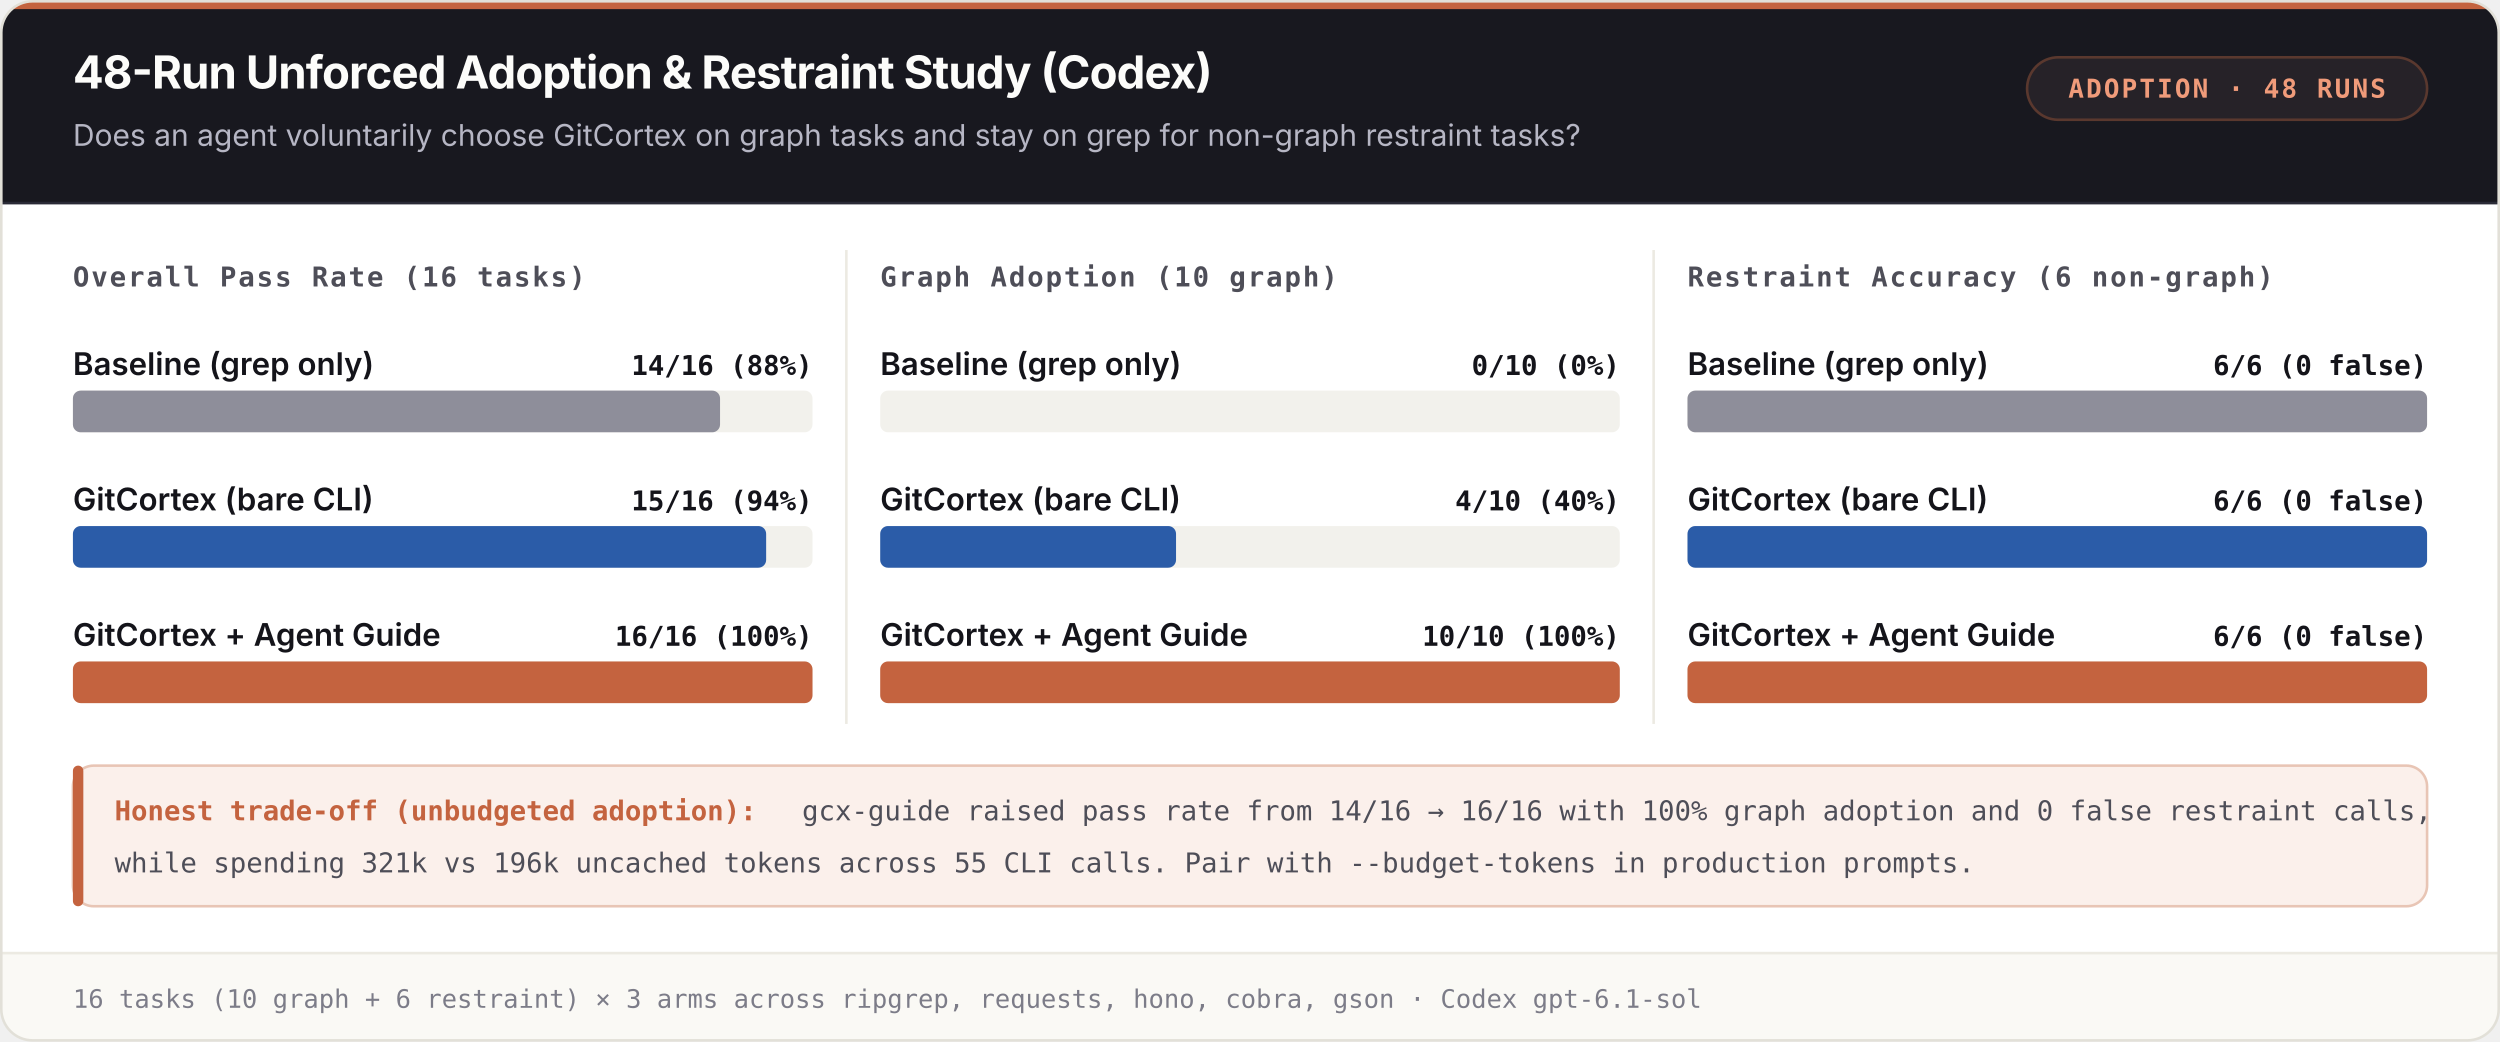
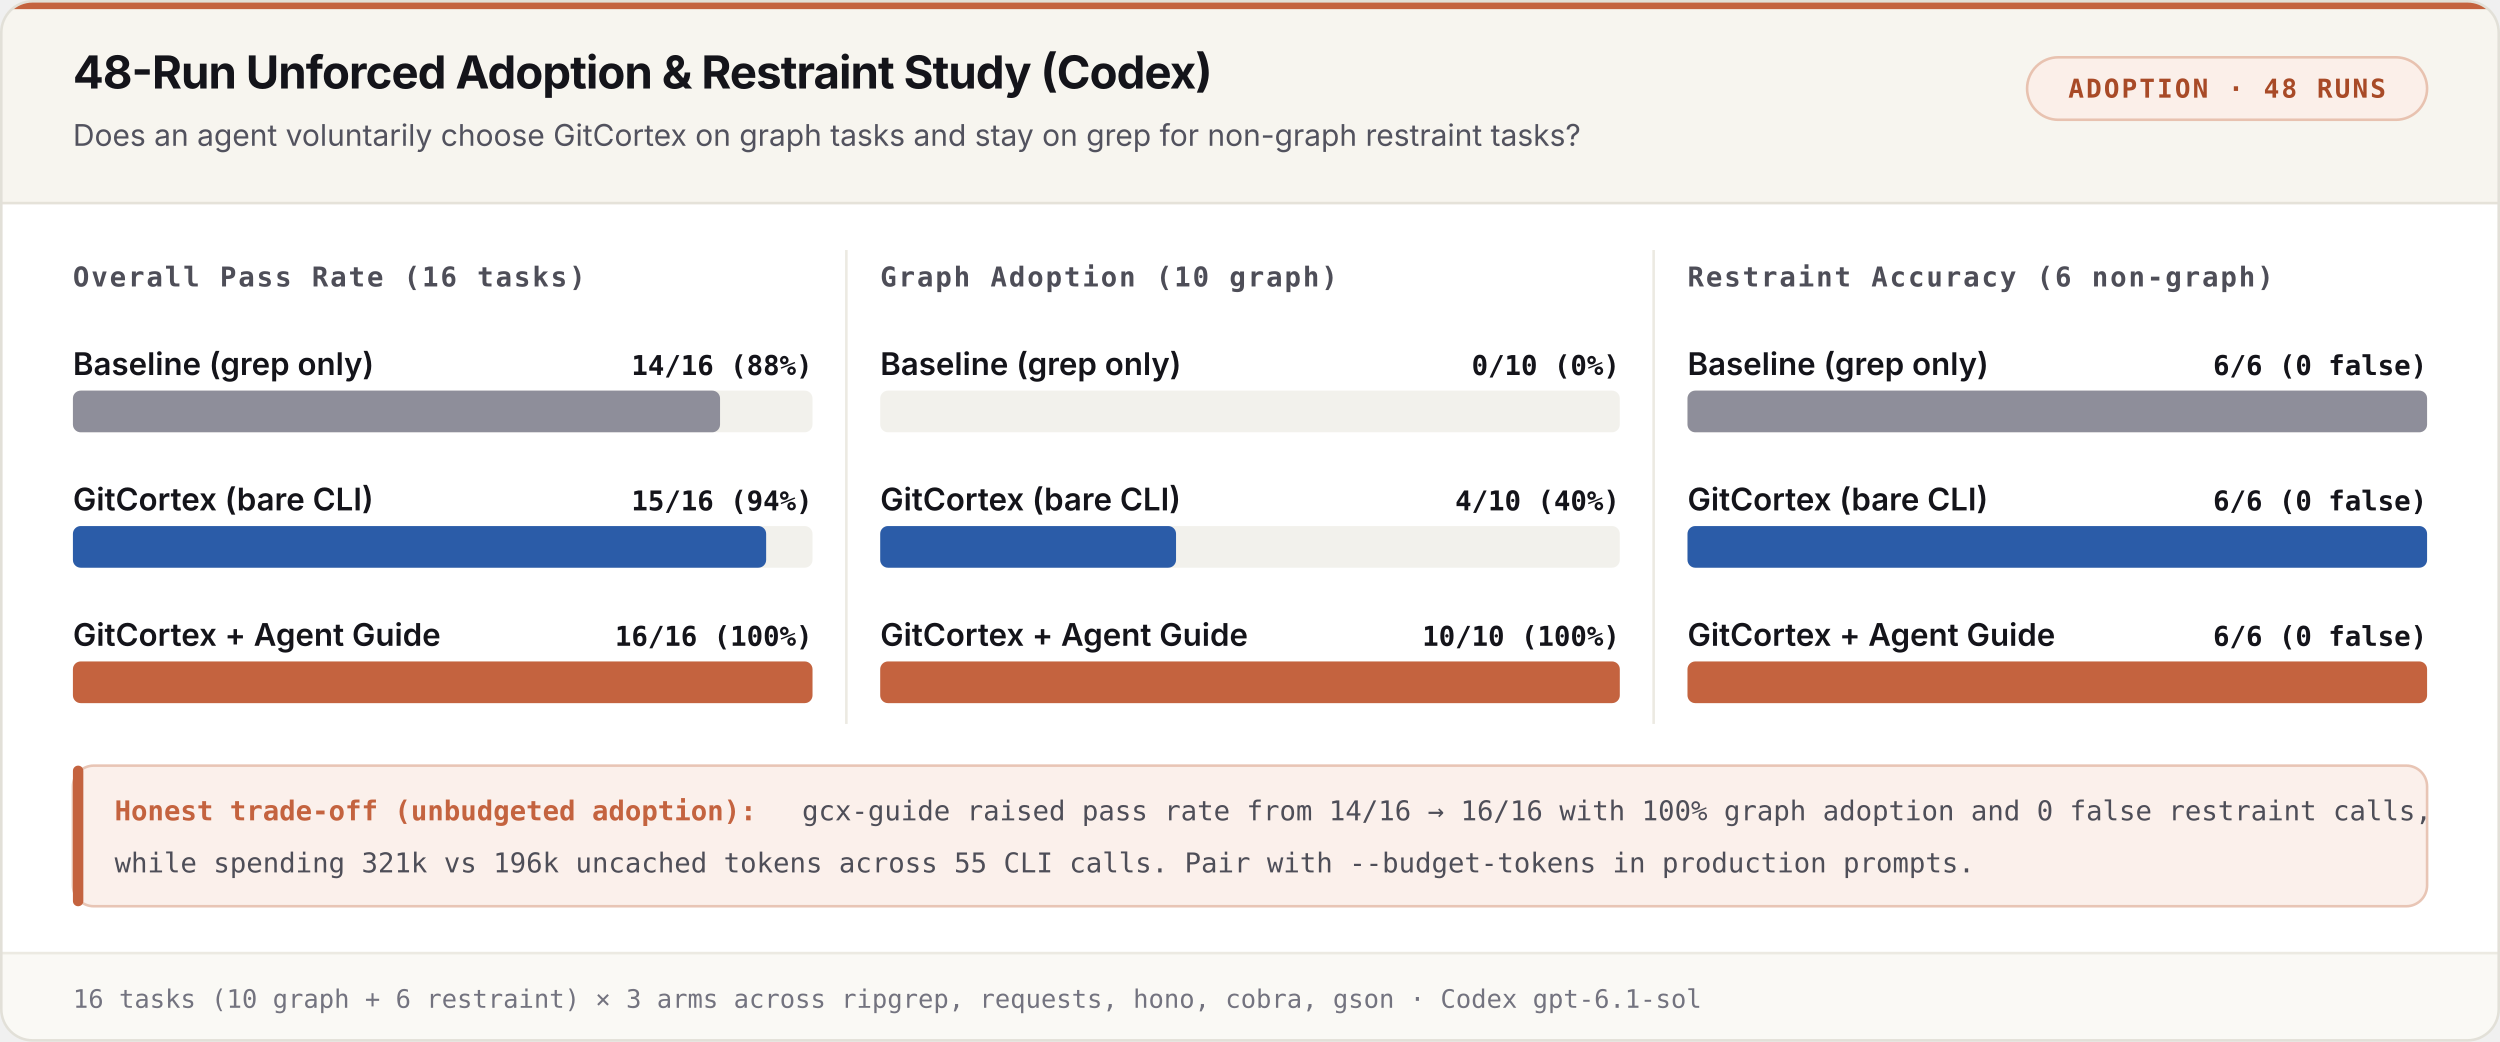
<svg xmlns="http://www.w3.org/2000/svg" viewBox="0 0 960 400" width="960" height="400" role="img" aria-label="48-Run Unforced Adoption &amp; Restraint Study (Codex)">
  <defs>
    <clipPath id="clip-adoption">
      <rect x="0.5" y="0.5" width="959" height="399" rx="12" />
    </clipPath>
  </defs>
  <style>
-     .t-title { font-family: 'Space Grotesk', -apple-system, BlinkMacSystemFont, 'Segoe UI', system-ui, sans-serif; font-size: 17.5px; font-weight: 700; fill: #FCFCFA; letter-spacing: -0.02em; }
-     .t-sub { font-family: 'Space Grotesk', -apple-system, BlinkMacSystemFont, 'Segoe UI', system-ui, sans-serif; font-size: 11.5px; fill: #B6B6C4; }
-     .t-pill { font-family: 'IBM Plex Mono', ui-monospace, 'SF Mono', Menlo, Consolas, monospace; font-size: 10px; font-weight: 600; fill: #F09B7A; letter-spacing: 0.08em; }
+     .t-title { font-family: 'Space Grotesk', -apple-system, BlinkMacSystemFont, 'Segoe UI', system-ui, sans-serif; font-size: 17.5px; font-weight: 700; fill: #14141A; letter-spacing: -0.02em; }
+     .t-sub { font-family: 'Space Grotesk', -apple-system, BlinkMacSystemFont, 'Segoe UI', system-ui, sans-serif; font-size: 11.5px; fill: #52525E; }
+     .t-pill { font-family: 'IBM Plex Mono', ui-monospace, 'SF Mono', Menlo, Consolas, monospace; font-size: 10px; font-weight: 600; fill: #A84A27; letter-spacing: 0.08em; }
    .t-sec { font-family: 'IBM Plex Mono', ui-monospace, 'SF Mono', Menlo, Consolas, monospace; font-size: 10.5px; font-weight: 700; fill: #4E4E58; letter-spacing: 0.07em; text-transform: uppercase; }
-     .t-sec-sub { font-family: 'Space Grotesk', -apple-system, BlinkMacSystemFont, 'Segoe UI', system-ui, sans-serif; font-size: 11px; fill: #7C7C88; }
+     .t-sec-sub { font-family: 'Space Grotesk', -apple-system, BlinkMacSystemFont, 'Segoe UI', system-ui, sans-serif; font-size: 11px; fill: #73737F; }
    .t-lbl { font-family: 'Space Grotesk', -apple-system, BlinkMacSystemFont, 'Segoe UI', system-ui, sans-serif; font-size: 12px; font-weight: 600; fill: #14141A; }
    .t-lbl2 { font-family: 'IBM Plex Mono', ui-monospace, 'SF Mono', Menlo, Consolas, monospace; font-size: 10.5px; fill: #4E4E58; }
    .t-val { font-family: 'IBM Plex Mono', ui-monospace, 'SF Mono', Menlo, Consolas, monospace; font-size: 10.5px; font-weight: 600; fill: #14141A; }
    .t-val-b { font-family: 'IBM Plex Mono', ui-monospace, 'SF Mono', Menlo, Consolas, monospace; font-size: 10.5px; font-weight: 700; fill: #C4633F; }
    .t-val-g { font-family: 'IBM Plex Mono', ui-monospace, 'SF Mono', Menlo, Consolas, monospace; font-size: 10.5px; font-weight: 700; fill: #266B59; }
-     .t-axis { font-family: 'IBM Plex Mono', ui-monospace, 'SF Mono', Menlo, Consolas, monospace; font-size: 10px; fill: #7C7C88; }
-     .t-foot { font-family: 'IBM Plex Mono', ui-monospace, 'SF Mono', Menlo, Consolas, monospace; font-size: 9.8px; fill: #7C7C88; }
+     .t-axis { font-family: 'IBM Plex Mono', ui-monospace, 'SF Mono', Menlo, Consolas, monospace; font-size: 10px; fill: #73737F; }
+     .t-foot { font-family: 'IBM Plex Mono', ui-monospace, 'SF Mono', Menlo, Consolas, monospace; font-size: 9.8px; fill: #73737F; }
    .t-chip { font-family: 'IBM Plex Mono', ui-monospace, 'SF Mono', Menlo, Consolas, monospace; font-size: 9.5px; font-weight: 600; }
  </style>
  <g clip-path="url(#clip-adoption)">
    <rect x="0" y="0" width="960" height="400" fill="#FFFFFF" />
-     <rect x="0" y="0" width="960" height="78" fill="#18181F" />
+     <rect x="0" y="0" width="960" height="78" fill="#F7F5EF" />
    <rect x="0" y="0" width="960" height="3.5" fill="#C4633F" />
-     <line x1="0" y1="78" x2="960" y2="78" stroke="#2A2A36" stroke-width="1" />
+     <line x1="0" y1="78" x2="960" y2="78" stroke="#E5E2D9" stroke-width="1" />
    <text x="28" y="34" class="t-title">48-Run Unforced Adoption &amp; Restraint Study (Codex)</text>
    <text x="28" y="56" class="t-sub">Does an agent voluntarily choose GitCortex on graph tasks and stay on grep for non-graph restraint tasks?</text>
-     <rect x="778.4" y="22" width="153.6" height="24" rx="12" fill="#262228" stroke="#5A382E" stroke-width="1" />
+     <rect x="778.4" y="22" width="153.6" height="24" rx="12" fill="#FBEFE9" stroke="#E8C2B0" stroke-width="1" />
    <text x="855.2" y="37.5" text-anchor="middle" class="t-pill">ADOPTION · 48 RUNS</text>
    <text x="28" y="110" class="t-sec">Overall Pass Rate (16 tasks)</text>
    <text x="28" y="144" class="t-lbl">Baseline (grep only)</text>
    <text x="312" y="144" text-anchor="end" class="t-val">14/16 (88%)</text>
    <rect x="28" y="150" width="284" height="16" rx="3" fill="#F2F1EC" />
    <rect x="28" y="150" width="248.5" height="16" rx="3" fill="#8E8E9A" />
    <text x="28" y="196" class="t-lbl">GitCortex (bare CLI)</text>
    <text x="312" y="196" text-anchor="end" class="t-val">15/16 (94%)</text>
    <rect x="28" y="202" width="284" height="16" rx="3" fill="#F2F1EC" />
    <rect x="28" y="202" width="266.2" height="16" rx="3" fill="#2B5CA8" />
    <text x="28" y="248" class="t-lbl">GitCortex + Agent Guide</text>
    <text x="312" y="248" text-anchor="end" class="t-val">16/16 (100%)</text>
    <rect x="28" y="254" width="284" height="16" rx="3" fill="#F2F1EC" />
    <rect x="28" y="254" width="284.0" height="16" rx="3" fill="#C4633F" />
    <line x1="325" y1="96" x2="325" y2="278" stroke="#ECEAE2" stroke-width="1" />
    <text x="338" y="110" class="t-sec">Graph Adoption (10 graph)</text>
    <text x="338" y="144" class="t-lbl">Baseline (grep only)</text>
    <text x="622" y="144" text-anchor="end" class="t-val">0/10 (0%)</text>
    <rect x="338" y="150" width="284" height="16" rx="3" fill="#F2F1EC" />
    <text x="338" y="196" class="t-lbl">GitCortex (bare CLI)</text>
    <text x="622" y="196" text-anchor="end" class="t-val">4/10 (40%)</text>
    <rect x="338" y="202" width="284" height="16" rx="3" fill="#F2F1EC" />
    <rect x="338" y="202" width="113.6" height="16" rx="3" fill="#2B5CA8" />
    <text x="338" y="248" class="t-lbl">GitCortex + Agent Guide</text>
    <text x="622" y="248" text-anchor="end" class="t-val">10/10 (100%)</text>
    <rect x="338" y="254" width="284" height="16" rx="3" fill="#F2F1EC" />
    <rect x="338" y="254" width="284.0" height="16" rx="3" fill="#C4633F" />
    <line x1="635" y1="96" x2="635" y2="278" stroke="#ECEAE2" stroke-width="1" />
    <text x="648" y="110" class="t-sec">Restraint Accuracy (6 non-graph)</text>
    <text x="648" y="144" class="t-lbl">Baseline (grep only)</text>
    <text x="932" y="144" text-anchor="end" class="t-val">6/6 (0 false)</text>
    <rect x="648" y="150" width="284" height="16" rx="3" fill="#F2F1EC" />
    <rect x="648" y="150" width="284.0" height="16" rx="3" fill="#8E8E9A" />
    <text x="648" y="196" class="t-lbl">GitCortex (bare CLI)</text>
    <text x="932" y="196" text-anchor="end" class="t-val">6/6 (0 false)</text>
    <rect x="648" y="202" width="284" height="16" rx="3" fill="#F2F1EC" />
    <rect x="648" y="202" width="284.0" height="16" rx="3" fill="#2B5CA8" />
    <text x="648" y="248" class="t-lbl">GitCortex + Agent Guide</text>
    <text x="932" y="248" text-anchor="end" class="t-val">6/6 (0 false)</text>
    <rect x="648" y="254" width="284" height="16" rx="3" fill="#F2F1EC" />
    <rect x="648" y="254" width="284.0" height="16" rx="3" fill="#C4633F" />
    <rect x="28" y="294" width="904" height="54" rx="8" fill="#FBF0EB" stroke="#E8C5B5" />
    <rect x="28" y="294" width="4" height="54" rx="2" fill="#C4633F" />
    <text x="44" y="315" class="t-val-b">Honest trade-off (unbudgeted adoption):</text>
    <text x="308" y="315" class="t-lbl2">gcx-guide raised pass rate from 14/16 → 16/16 with 100% graph adoption and 0 false restraint calls,</text>
    <text x="44" y="335" class="t-lbl2">while spending 321k vs 196k uncached tokens across 55 CLI calls. Pair with --budget-tokens in production prompts.</text>
    <rect x="0" y="366" width="960" height="34" fill="#FAF9F5" />
    <line x1="0" y1="366" x2="960" y2="366" stroke="#ECEAE2" stroke-width="1" />
    <text x="28" y="387" class="t-foot">16 tasks (10 graph + 6 restraint) × 3 arms across ripgrep, requests, hono, cobra, gson · Codex gpt-6.1-sol</text>
  </g>
  <rect x="0.5" y="0.5" width="959" height="399" rx="12" fill="none" stroke="#E2E0D8" stroke-width="1" />
</svg>
